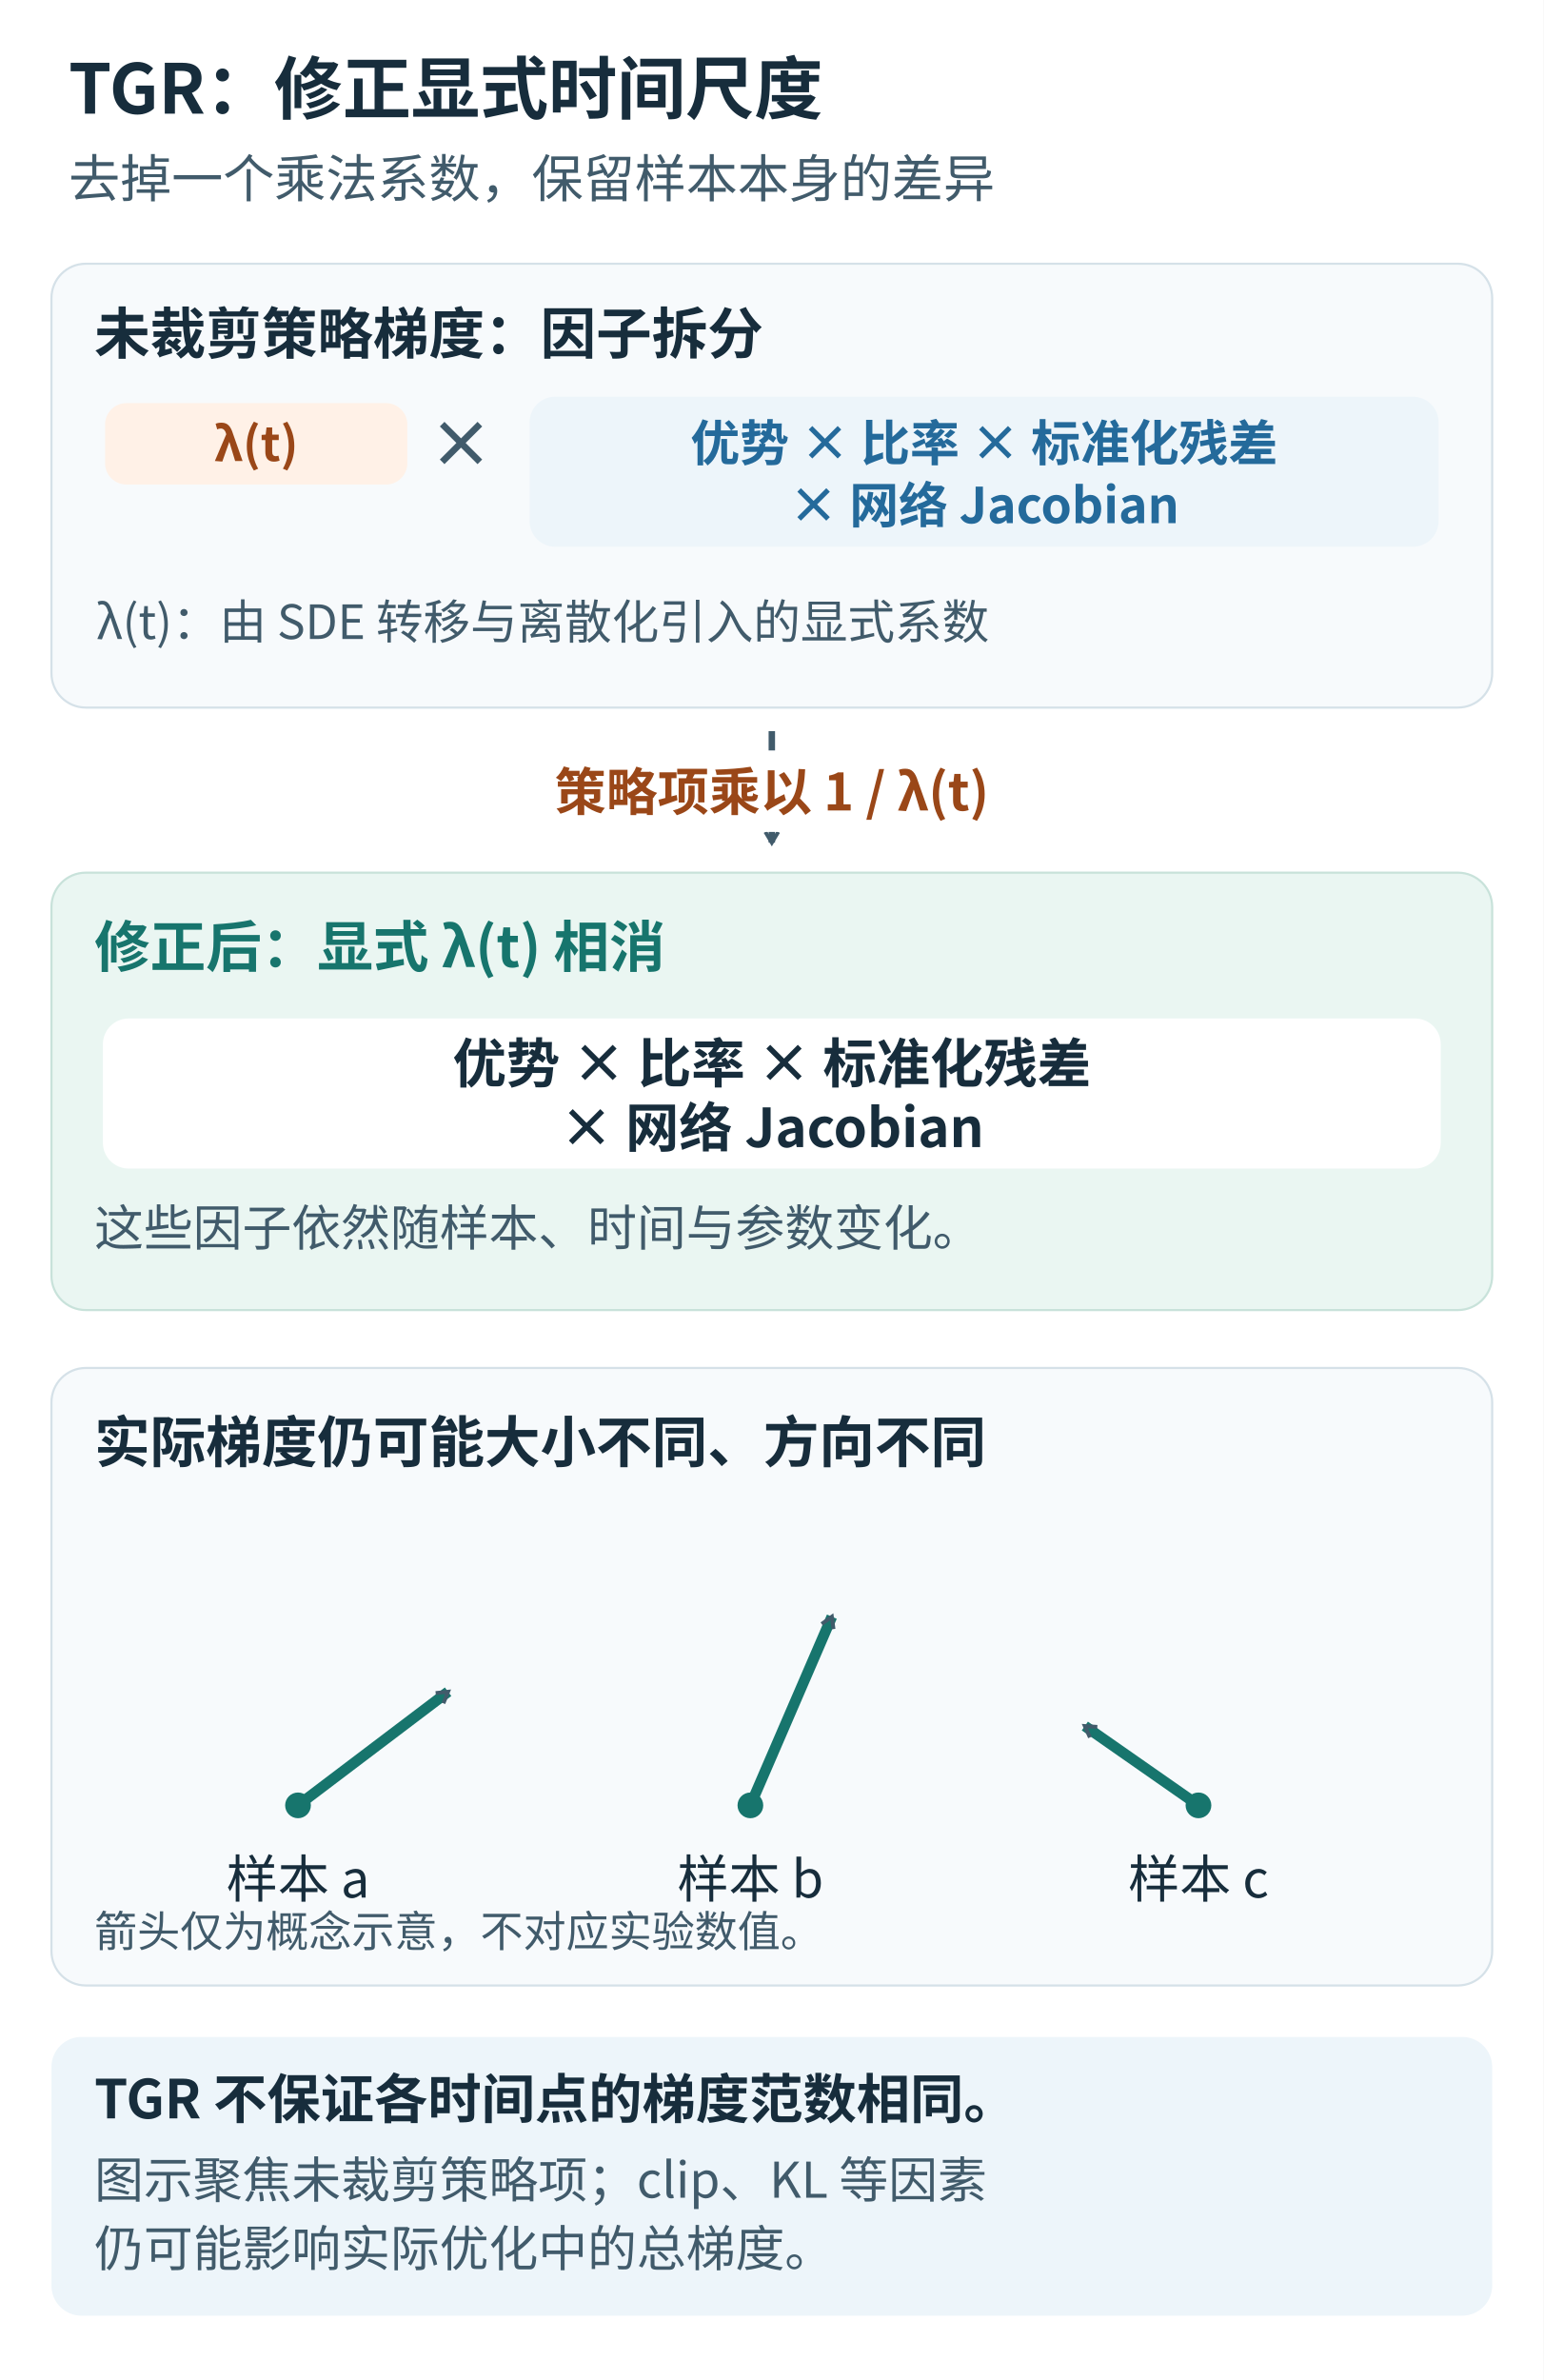
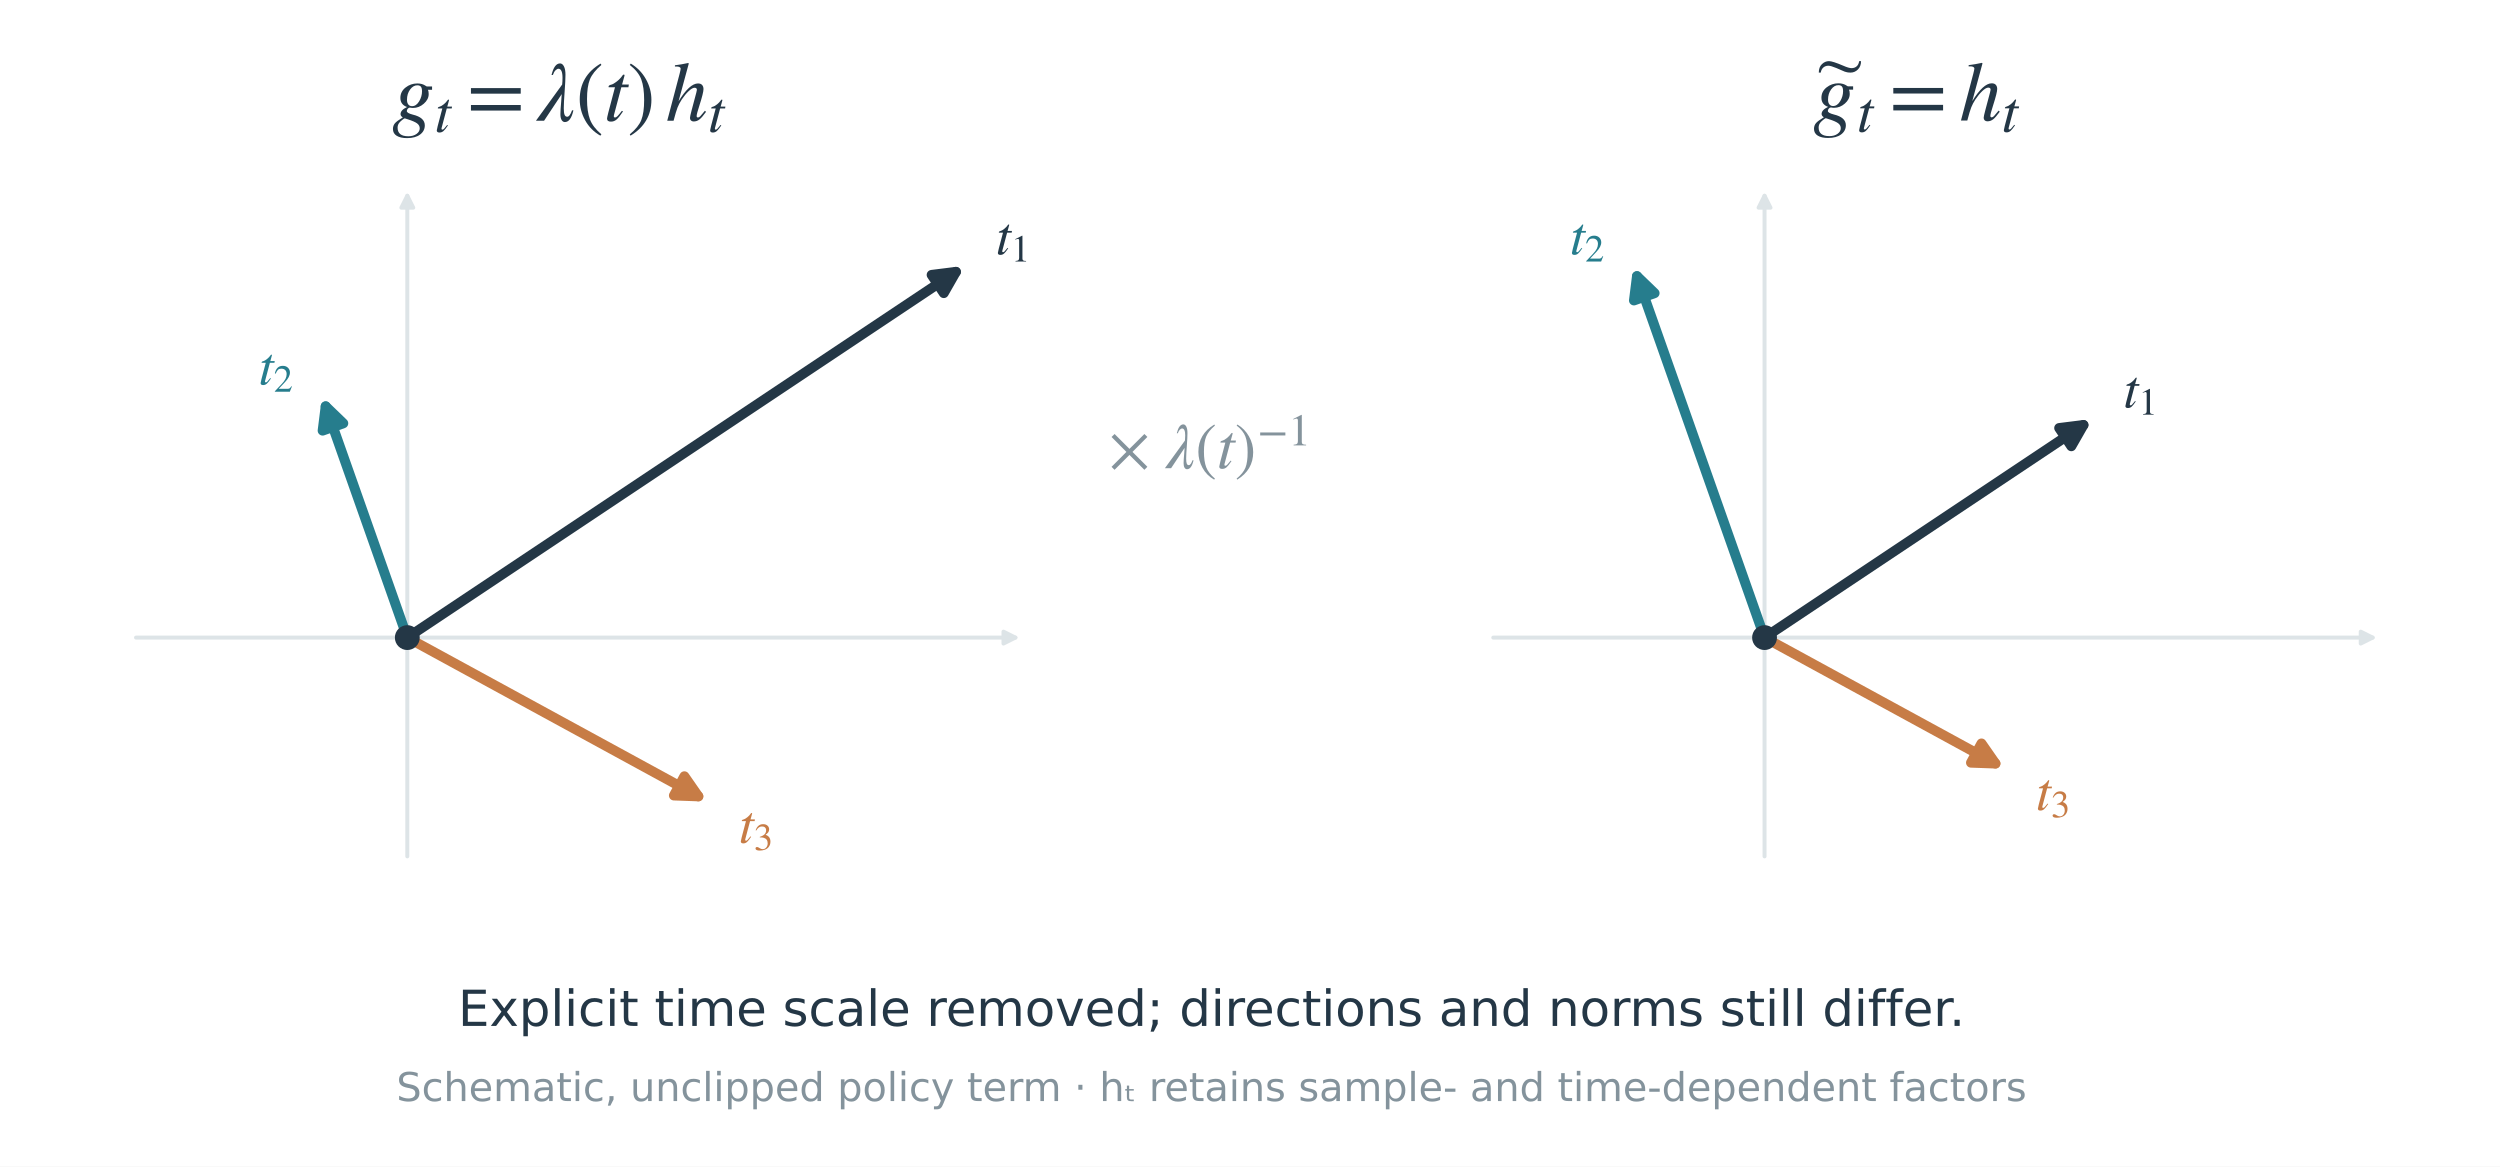
- <svg xmlns="http://www.w3.org/2000/svg" width="720" height="1110" viewBox="0 0 720 1110" role="img" aria-labelledby="title desc">
+ <svg xmlns="http://www.w3.org/2000/svg" xmlns:xlink="http://www.w3.org/1999/xlink" width="502.92pt" height="234.683pt" viewBox="0 0 502.92 234.683" version="1.1">
  <defs>
-     <marker id="arrow" markerWidth="8" markerHeight="8" refX="6" refY="4" orient="auto" markerUnits="userSpaceOnUse">
-       <path d="M1,1 L6,4 L1,7" fill="none" stroke="#415B6B" stroke-width="1.8" />
-     </marker>
+     <style type="text/css">*{stroke-linejoin: round; stroke-linecap: butt}</style>
  </defs>
-   <g font-family="Noto Sans CJK SC, PingFang SC, Microsoft YaHei, sans-serif">
-     <rect x="0" y="0" width="720" height="1110" rx="0" fill="#FFFFFF" stroke="none" />
-     <text x="32" y="53" font-size="32" fill="#172D3C" font-weight="700" text-anchor="start">TGR：修正显式时间尺度</text>
-     <text x="32" y="92" font-size="24" fill="#415B6B" font-weight="400" text-anchor="start">去掉一个乘法系数，保留样本本身的差异</text>
-     <rect x="24" y="123" width="672" height="207" rx="16" fill="#F7FAFC" stroke="#D5E1E8" />
-     <text x="44" y="165" font-size="26" fill="#172D3C" font-weight="700" text-anchor="start">未裁剪策略梯度：因子拆分</text>
-     <rect x="49" y="188" width="141" height="38" rx="10" fill="#FFF1E7" stroke="none" />
-     <text x="119.5" y="215" font-size="22" fill="#9A4718" font-weight="600" text-anchor="middle">λ(t)</text>
-     <text x="215" y="218" font-size="30" fill="#415B6B" font-weight="600" text-anchor="middle">×</text>
-     <rect x="247" y="185" width="424" height="70" rx="12" fill="#EDF5FA" stroke="none" />
-     <text x="459" y="215" font-size="23" fill="#246A9B" font-weight="600" text-anchor="middle">优势 × 比率 × 标准化残差</text>
-     <text x="459" y="244" font-size="23" fill="#246A9B" font-weight="600" text-anchor="middle">× 网络 Jacobian</text>
-     <text x="45" y="298" font-size="22" fill="#415B6B" font-weight="400" text-anchor="start">λ(t)：由 SDE 转移与离散化引入的显式系数</text>
-     <line x1="360" y1="341" x2="360" y2="393" stroke="#415B6B" stroke-width="3" marker-end="url(#arrow)" />
-     <rect x="215" y="350" width="290" height="38" rx="0" fill="#FFFFFF" stroke="none" />
-     <text x="360" y="378" font-size="24" fill="#9A4718" font-weight="600" text-anchor="middle">策略项乘以 1 / λ(t)</text>
-     <rect x="24" y="407" width="672" height="204" rx="16" fill="#EAF6F2" stroke="#C8E2DA" />
-     <text x="44" y="451" font-size="26" fill="#17756D" font-weight="700" text-anchor="start">修正后：显式 λ(t) 相消</text>
-     <rect x="48" y="475" width="624" height="70" rx="12" fill="#FFFFFF" stroke="none" />
-     <text x="360" y="505" font-size="25" fill="#172D3C" font-weight="600" text-anchor="middle">优势 × 比率 × 标准化残差</text>
-     <text x="360" y="535" font-size="25" fill="#172D3C" font-weight="600" text-anchor="middle">× 网络 Jacobian</text>
-     <text x="44" y="581" font-size="23" fill="#415B6B" font-weight="400" text-anchor="start">这些因子依然随样本、时间与参数变化。</text>
-     <rect x="24" y="638" width="672" height="288" rx="16" fill="#F7FAFC" stroke="#D5E1E8" />
-     <text x="44" y="682" font-size="26" fill="#172D3C" font-weight="700" text-anchor="start">实际梯度仍可能大小不同、方向不同</text>
-     <line x1="139" y1="842" x2="209" y2="789" stroke="#17756D" stroke-width="5" marker-end="url(#arrow)" />
-     <circle cx="139" cy="842" r="5" fill="#17756D" stroke="#17756D" stroke-width="2" />
-     <text x="139" y="885" font-size="24" fill="#172D3C" font-weight="500" text-anchor="middle">样本 a</text>
-     <line x1="350" y1="842" x2="388" y2="754" stroke="#17756D" stroke-width="5" marker-end="url(#arrow)" />
-     <circle cx="350" cy="842" r="5" fill="#17756D" stroke="#17756D" stroke-width="2" />
-     <text x="350" y="885" font-size="24" fill="#172D3C" font-weight="500" text-anchor="middle">样本 b</text>
-     <line x1="559" y1="842" x2="506" y2="805" stroke="#17756D" stroke-width="5" marker-end="url(#arrow)" />
-     <circle cx="559" cy="842" r="5" fill="#17756D" stroke="#17756D" stroke-width="2" />
-     <text x="559" y="885" font-size="24" fill="#172D3C" font-weight="500" text-anchor="middle">样本 c</text>
-     <text x="44" y="908" font-size="20" fill="#415B6B" font-weight="400" text-anchor="start">箭头仅为概念示意，不对应实验数值。</text>
-     <rect x="24" y="950" width="672" height="130" rx="14" fill="#EDF5FA" stroke="none" />
-     <text x="44" y="988" font-size="25" fill="#172D3C" font-weight="600" text-anchor="start">TGR 不保证各时间点的梯度范数相同。</text>
-     <text x="44" y="1025" font-size="23" fill="#415B6B" font-weight="400" text-anchor="start">图示聚焦未裁剪策略项；clip、KL 等因素</text>
-     <text x="44" y="1057" font-size="23" fill="#415B6B" font-weight="400" text-anchor="start">仍可能影响实际优化中的总梯度。</text>
+   <g id="figure_1">
+     <g id="patch_1">
+       <path d="M 0 234.683  L 502.92 234.683  L 502.92 0  L 0 0  z " style="fill: #ffffff" />
+     </g>
+     <g id="axes_1">
+       <g id="patch_2">
+         <path d="M 27.363 128.265  Q 116.263 128.265 204.268 128.265  " clip-path="url(#p0cb4febfe2)" style="fill: none; stroke: #dde4e7; stroke-width: 0.8; stroke-linecap: round" />
+         <path d="M 201.868 127.065  L 204.268 128.265  L 201.868 129.465  z " clip-path="url(#p0cb4febfe2)" style="fill: #dde4e7; stroke: #dde4e7; stroke-width: 0.8; stroke-linecap: round" />
+       </g>
+       <g id="patch_3">
+         <path d="M 81.935 172.275  Q 81.935 105.38 81.935 39.38  " clip-path="url(#p0cb4febfe2)" style="fill: none; stroke: #dde4e7; stroke-width: 0.8; stroke-linecap: round" />
+         <path d="M 80.735 41.78  L 81.935 39.38  L 83.135 41.78  z " clip-path="url(#p0cb4febfe2)" style="fill: #dde4e7; stroke: #dde4e7; stroke-width: 0.8; stroke-linecap: round" />
+       </g>
+       <g id="patch_4">
+         <path d="M 81.935 128.265  Q 138.047 90.857 192.299 54.689  " clip-path="url(#p0cb4febfe2)" style="fill: none; stroke: #243746; stroke-width: 2; stroke-linecap: round" />
+         <path d="M 187.418 55.3  L 192.299 54.689  L 189.858 58.961  z " clip-path="url(#p0cb4febfe2)" style="fill: #243746; stroke: #243746; stroke-width: 2; stroke-linecap: round" />
+       </g>
+       <g id="patch_5">
+         <path d="M 81.935 128.265  Q 73.353 103.95 65.516 81.743  " clip-path="url(#p0cb4febfe2)" style="fill: none; stroke: #267d8d; stroke-width: 2; stroke-linecap: round" />
+         <path d="M 64.906 86.625  L 65.516 81.743  L 69.055 85.16  z " clip-path="url(#p0cb4febfe2)" style="fill: #267d8d; stroke: #267d8d; stroke-width: 2; stroke-linecap: round" />
+       </g>
+       <g id="patch_6">
+         <path d="M 81.935 128.265  Q 112.192 144.769 140.485 160.202  " clip-path="url(#p0cb4febfe2)" style="fill: none; stroke: #c77c46; stroke-width: 2; stroke-linecap: round" />
+         <path d="M 137.676 156.163  L 140.485 160.202  L 135.569 160.026  z " clip-path="url(#p0cb4febfe2)" style="fill: #c77c46; stroke: #c77c46; stroke-width: 2; stroke-linecap: round" />
+       </g>
+       <g id="text_1">
+         <g style="fill: #243746" transform="translate(200.3209 51.20327) scale(0.11 -0.11)">
+           <defs>
+             <path id="STIXGeneral-Italic-74" d="M 1894 2739  L 1862 2534  L 1325 2534  L 768 435  Q 755 384 755 346  Q 755 243 851 243  Q 928 243 1030 342  Q 1133 442 1370 749  L 1453 704  Q 1158 256 969 93  Q 781 -70 538 -70  Q 243 -70 243 166  Q 243 230 346 640  L 845 2534  L 365 2534  L 358 2573  Q 358 2688 570 2733  Q 730 2771 992 2979  Q 1254 3187 1421 3437  Q 1459 3494 1510 3494  Q 1568 3494 1568 3443  Q 1568 3411 1562 3398  L 1382 2739  L 1894 2739  z " transform="scale(0.015625)" />
+             <path id="STIXGeneral-Regular-31" d="M 2522 0  L 755 0  L 755 96  Q 1107 115 1235 227  Q 1363 339 1363 608  L 1363 3482  Q 1363 3795 1171 3795  Q 1082 3795 883 3718  L 710 3654  L 710 3744  L 1856 4326  L 1914 4307  L 1914 486  Q 1914 275 2042 185  Q 2170 96 2522 96  L 2522 0  z " transform="scale(0.015625)" />
+           </defs>
+           <use xlink:href="#STIXGeneral-Italic-74" transform="translate(0 0.40625)" />
+           <use xlink:href="#STIXGeneral-Regular-31" transform="translate(27.79999 -12.82188) scale(0.7)" />
+         </g>
+       </g>
+       <g id="text_2">
+         <g style="fill: #267d8d" transform="translate(52.0104 77.38895) scale(0.11 -0.11)">
+           <defs>
+             <path id="STIXGeneral-Regular-32" d="M 3034 877  L 2688 0  L 186 0  L 186 77  L 1325 1286  Q 1773 1754 1965 2144  Q 2157 2534 2157 2950  Q 2157 3379 1920 3616  Q 1683 3853 1267 3853  Q 922 3853 720 3673  Q 518 3494 326 3021  L 192 3053  Q 301 3648 630 3987  Q 960 4326 1523 4326  Q 2054 4326 2380 4006  Q 2707 3686 2707 3200  Q 2707 2477 1888 1613  L 832 486  L 2330 486  Q 2541 486 2665 569  Q 2790 653 2944 915  L 3034 877  z " transform="scale(0.015625)" />
+           </defs>
+           <use xlink:href="#STIXGeneral-Italic-74" transform="translate(0 0.40625)" />
+           <use xlink:href="#STIXGeneral-Regular-32" transform="translate(27.79999 -12.82188) scale(0.7)" />
+         </g>
+       </g>
+       <g id="text_3">
+         <g style="fill: #c77c46" transform="translate(148.6097 169.5889) scale(0.11 -0.11)">
+           <defs>
+             <path id="STIXGeneral-Regular-33" d="M 390 3264  L 288 3290  Q 435 3770 748 4048  Q 1062 4326 1542 4326  Q 1990 4326 2265 4083  Q 2541 3840 2541 3450  Q 2541 2925 1946 2566  Q 2298 2413 2477 2227  Q 2758 1914 2758 1402  Q 2758 890 2464 506  Q 2246 211 1840 60  Q 1434 -90 979 -90  Q 262 -90 262 275  Q 262 378 339 442  Q 416 506 525 506  Q 685 506 915 339  Q 1197 141 1466 141  Q 1818 141 2058 425  Q 2298 710 2298 1120  Q 2298 1856 1632 2048  Q 1434 2112 979 2112  L 979 2202  Q 1338 2323 1517 2432  Q 2035 2726 2035 3290  Q 2035 3610 1852 3776  Q 1670 3942 1344 3942  Q 768 3942 390 3264  z " transform="scale(0.015625)" />
+           </defs>
+           <use xlink:href="#STIXGeneral-Italic-74" transform="translate(0 0.40625)" />
+           <use xlink:href="#STIXGeneral-Regular-33" transform="translate(27.79999 -12.82188) scale(0.7)" />
+         </g>
+       </g>
+       <g id="text_4">
+         <g style="fill: #243746" transform="translate(78.91194 24.40281) scale(0.17 -0.17)">
+           <defs>
+             <path id="STIXGeneral-Italic-67" d="M 3014 2342  L 2701 2342  Q 2758 2227 2758 2016  Q 2758 1613 2390 1289  Q 2022 966 1574 966  Q 1459 966 1376 986  Q 1357 992 1331 992  Q 1248 992 1174 909  Q 1101 826 1101 730  Q 1101 576 1555 461  Q 2464 243 2464 -352  Q 2464 -781 2105 -1049  Q 1747 -1318 1120 -1318  Q 621 -1318 336 -1142  Q 51 -966 51 -627  Q 51 -378 195 -202  Q 339 -26 800 250  Q 627 352 627 499  Q 627 806 1120 1037  Q 614 1216 614 1728  Q 614 2202 1004 2512  Q 1395 2822 1901 2822  Q 2272 2822 2528 2643  Q 2598 2592 2630 2592  L 3014 2592  L 3014 2342  z M 2253 2227  Q 2253 2477 2166 2579  Q 2080 2682 1894 2682  Q 1587 2682 1350 2362  Q 1114 2042 1114 1581  Q 1114 1357 1216 1229  Q 1318 1101 1498 1101  Q 1818 1101 2042 1478  Q 2253 1837 2253 2227  z M 2080 -576  Q 2080 -352 1878 -201  Q 1677 -51 1165 109  Q 1011 154 947 179  Q 902 179 752 57  Q 602 -64 531 -154  Q 403 -314 403 -525  Q 403 -1178 1216 -1178  Q 1594 -1178 1837 -1002  Q 2080 -826 2080 -576  z " transform="scale(0.015625)" />
+             <path id="STIXGeneral-Regular-3d" d="M 4077 2048  L 307 2048  L 307 2470  L 4077 2470  L 4077 2048  z M 4077 768  L 307 768  L 307 1190  L 4077 1190  L 4077 768  z " transform="scale(0.015625)" />
+             <path id="STIXGeneral-Italic-3bb" d="M 2656 787  L 2758 787  Q 2560 -102 2112 -102  Q 1965 -102 1869 48  Q 1773 198 1773 499  Q 1773 672 1789 889  Q 1805 1107 1833 1446  Q 1862 1786 1875 2016  L 538 0  L -77 0  L 1907 2739  Q 1933 2970 1933 3245  Q 1933 3936 1619 3936  Q 1530 3936 1408 3821  Q 1286 3706 1203 3462  L 1101 3462  Q 1312 4339 1747 4339  Q 1926 4339 2041 4115  Q 2157 3891 2157 3475  Q 2157 3040 2093 2192  Q 2029 1344 2029 941  Q 2029 602 2089 451  Q 2150 301 2291 301  Q 2483 301 2656 787  z " transform="scale(0.015625)" />
+             <path id="STIXGeneral-Regular-28" d="M 1946 -1030  L 1869 -1133  Q 1126 -710 716 32  Q 307 774 307 1613  Q 307 3386 1888 4326  L 1946 4224  Q 1293 3667 1075 3126  Q 858 2586 858 1632  Q 858 685 1082 96  Q 1306 -493 1946 -1030  z " transform="scale(0.015625)" />
+             <path id="STIXGeneral-Regular-29" d="M 186 4224  L 262 4326  Q 992 3891 1408 3148  Q 1824 2406 1824 1581  Q 1824 -166 243 -1133  L 186 -1030  Q 845 -486 1059 54  Q 1274 595 1274 1562  Q 1274 2534 1059 3120  Q 845 3706 186 4224  z " transform="scale(0.015625)" />
+             <path id="STIXGeneral-Italic-68" d="M 2976 755  L 3059 672  Q 2765 256 2566 99  Q 2368 -58 2125 -58  Q 1997 -58 1920 16  Q 1843 90 1843 211  Q 1843 320 1971 800  L 2323 2125  Q 2368 2304 2368 2336  Q 2368 2496 2189 2496  Q 2016 2496 1744 2240  Q 1472 1984 1216 1600  Q 1018 1293 902 1001  Q 787 710 602 0  L 122 0  L 1056 3546  Q 1139 3866 1139 3942  Q 1139 4019 1056 4060  Q 973 4102 877 4102  L 704 4102  L 704 4198  Q 1190 4256 1709 4371  L 1754 4333  L 979 1472  Q 1811 2822 2451 2822  Q 2662 2822 2764 2704  Q 2867 2586 2867 2394  Q 2867 2118 2560 1158  Q 2349 512 2349 358  Q 2349 243 2451 243  Q 2528 243 2621 336  Q 2714 429 2976 755  z " transform="scale(0.015625)" />
+           </defs>
+           <use xlink:href="#STIXGeneral-Italic-67" transform="translate(0 0.703125)" />
+           <use xlink:href="#STIXGeneral-Italic-74" transform="translate(49.99999 -12.525) scale(0.7)" />
+           <use xlink:href="#STIXGeneral-Regular-3d" transform="translate(88.30935 0.703125)" />
+           <use xlink:href="#STIXGeneral-Italic-3bb" transform="translate(171.2493 0.703125)" />
+           <use xlink:href="#STIXGeneral-Regular-28" transform="translate(217.0493 0.703125)" />
+           <use xlink:href="#STIXGeneral-Italic-74" transform="translate(250.3493 0.703125)" />
+           <use xlink:href="#STIXGeneral-Regular-29" transform="translate(278.1493 0.703125)" />
+           <use xlink:href="#STIXGeneral-Italic-68" transform="translate(323.4829 0.703125)" />
+           <use xlink:href="#STIXGeneral-Italic-74" transform="translate(373.4828 -12.525) scale(0.7)" />
+         </g>
+       </g>
+       <g id="PathCollection_1">
+         <defs>
+           <path id="m4c8ceea0e4" d="M 0 2  C 0.53 2 1.039 1.789 1.414 1.414  C 1.789 1.039 2 0.53 2 0  C 2 -0.53 1.789 -1.039 1.414 -1.414  C 1.039 -1.789 0.53 -2 0 -2  C -0.53 -2 -1.039 -1.789 -1.414 -1.414  C -1.789 -1.039 -2 -0.53 -2 0  C -2 0.53 -1.789 1.039 -1.414 1.414  C -1.039 1.789 -0.53 2 0 2  z " style="stroke: #243746" />
+         </defs>
+         <g clip-path="url(#p0cb4febfe2)">
+           <use xlink:href="#m4c8ceea0e4" x="81.935" y="128.265" style="fill: #243746; stroke: #243746" />
+         </g>
+       </g>
+     </g>
+     <g id="axes_2">
+       <g id="patch_7">
+         <path d="M 300.399 128.265  Q 389.298 128.265 477.303 128.265  " clip-path="url(#pd0ac31d970)" style="fill: none; stroke: #dde4e7; stroke-width: 0.8; stroke-linecap: round" />
+         <path d="M 474.903 127.065  L 477.303 128.265  L 474.903 129.465  z " clip-path="url(#pd0ac31d970)" style="fill: #dde4e7; stroke: #dde4e7; stroke-width: 0.8; stroke-linecap: round" />
+       </g>
+       <g id="patch_8">
+         <path d="M 354.97 172.275  Q 354.97 105.38 354.97 39.38  " clip-path="url(#pd0ac31d970)" style="fill: none; stroke: #dde4e7; stroke-width: 0.8; stroke-linecap: round" />
+         <path d="M 353.77 41.78  L 354.97 39.38  L 356.17 41.78  z " clip-path="url(#pd0ac31d970)" style="fill: #dde4e7; stroke: #dde4e7; stroke-width: 0.8; stroke-linecap: round" />
+       </g>
+       <g id="patch_9">
+         <path d="M 354.97 128.265  Q 387.978 106.261 419.124 85.496  " clip-path="url(#pd0ac31d970)" style="fill: none; stroke: #243746; stroke-width: 2; stroke-linecap: round" />
+         <path d="M 414.243 86.106  L 419.124 85.496  L 416.684 89.767  z " clip-path="url(#pd0ac31d970)" style="fill: #243746; stroke: #243746; stroke-width: 2; stroke-linecap: round" />
+       </g>
+       <g id="patch_10">
+         <path d="M 354.97 128.265  Q 341.768 90.857 329.309 55.558  " clip-path="url(#pd0ac31d970)" style="fill: none; stroke: #267d8d; stroke-width: 2; stroke-linecap: round" />
+         <path d="M 328.699 60.439  L 329.309 55.558  L 332.848 58.975  z " clip-path="url(#pd0ac31d970)" style="fill: #267d8d; stroke: #267d8d; stroke-width: 2; stroke-linecap: round" />
+       </g>
+       <g id="patch_11">
+         <path d="M 354.97 128.265  Q 379.176 141.468 401.418 153.6  " clip-path="url(#pd0ac31d970)" style="fill: none; stroke: #c77c46; stroke-width: 2; stroke-linecap: round" />
+         <path d="M 398.609 149.562  L 401.418 153.6  L 396.502 153.425  z " clip-path="url(#pd0ac31d970)" style="fill: #c77c46; stroke: #c77c46; stroke-width: 2; stroke-linecap: round" />
+       </g>
+       <g id="text_5">
+         <g style="fill: #243746" transform="translate(427.1461 82.00995) scale(0.11 -0.11)">
+           <use xlink:href="#STIXGeneral-Italic-74" transform="translate(0 0.40625)" />
+           <use xlink:href="#STIXGeneral-Regular-31" transform="translate(27.79999 -12.82188) scale(0.7)" />
+         </g>
+       </g>
+       <g id="text_6">
+         <g style="fill: #267d8d" transform="translate(315.8036 51.20327) scale(0.11 -0.11)">
+           <use xlink:href="#STIXGeneral-Italic-74" transform="translate(0 0.40625)" />
+           <use xlink:href="#STIXGeneral-Regular-32" transform="translate(27.79999 -12.82188) scale(0.7)" />
+         </g>
+       </g>
+       <g id="text_7">
+         <g style="fill: #c77c46" transform="translate(409.5423 162.9875) scale(0.11 -0.11)">
+           <use xlink:href="#STIXGeneral-Italic-74" transform="translate(0 0.40625)" />
+           <use xlink:href="#STIXGeneral-Regular-33" transform="translate(27.79999 -12.82188) scale(0.7)" />
+         </g>
+       </g>
+       <g id="text_8">
+         <g style="fill: #243746" transform="translate(364.7821 24.40281) scale(0.17 -0.17)">
+           <defs>
+             <path id="STIXSizeOneSym-Regular-303" d="M -1197 4800  L -1037 4800  Q -1037 4358 -1302 4092  Q -1568 3827 -1926 3827  Q -2086 3827 -2214 3852  Q -2342 3878 -2419 3907  Q -2496 3936 -2717 4035  Q -2938 4134 -3123 4211  Q -3597 4410 -3808 4410  Q -4058 4410 -4234 4259  Q -4410 4109 -4454 3827  L -4621 3827  Q -4621 4288 -4355 4544  Q -4090 4800 -3757 4800  Q -3450 4800 -2541 4410  Q -2074 4205 -1843 4205  Q -1581 4205 -1408 4358  Q -1235 4512 -1197 4800  z " transform="scale(0.015625)" />
+           </defs>
+           <use xlink:href="#STIXSizeOneSym-Regular-303" transform="translate(70.9375 4.25) scale(0.892857)" />
+           <use xlink:href="#STIXGeneral-Italic-67" transform="translate(0 0.875)" />
+           <use xlink:href="#STIXGeneral-Italic-74" transform="translate(51.54327 -12.35313) scale(0.7)" />
+           <use xlink:href="#STIXGeneral-Regular-3d" transform="translate(89.85263 0.875)" />
+           <use xlink:href="#STIXGeneral-Italic-68" transform="translate(172.7926 0.875)" />
+           <use xlink:href="#STIXGeneral-Italic-74" transform="translate(222.7926 -12.35313) scale(0.7)" />
+         </g>
+       </g>
+       <g id="PathCollection_2">
+         <g clip-path="url(#pd0ac31d970)">
+           <use xlink:href="#m4c8ceea0e4" x="354.97" y="128.265" style="fill: #243746; stroke: #243746" />
+         </g>
+       </g>
+     </g>
+     <g id="text_9">
+       <g style="fill: #84939c" transform="translate(223.05 94.23931) scale(0.13 -0.13)">
+         <defs>
+           <path id="STIXGeneral-Regular-d7" d="M 3821 141  L 3526 -160  L 2048 1312  L 570 -160  L 275 134  L 1747 1613  L 275 3091  L 576 3386  L 2048 1914  L 3526 3386  L 3821 3098  L 2349 1613  L 3821 141  z " transform="scale(0.015625)" />
+           <path id="STIXGeneral-Regular-2212" d="M 3974 1408  L 410 1408  L 410 1830  L 3974 1830  L 3974 1408  z " transform="scale(0.015625)" />
+         </defs>
+         <use xlink:href="#STIXGeneral-Regular-d7" transform="translate(0 0.409375)" />
+         <use xlink:href="#STIXGeneral-Italic-3bb" transform="translate(88.06641 0.409375)" />
+         <use xlink:href="#STIXGeneral-Regular-28" transform="translate(133.8664 0.409375)" />
+         <use xlink:href="#STIXGeneral-Italic-74" transform="translate(167.1664 0.409375)" />
+         <use xlink:href="#STIXGeneral-Regular-29" transform="translate(194.9664 0.409375)" />
+         <use xlink:href="#STIXGeneral-Regular-2212" transform="translate(229.8096 35.68438) scale(0.7)" />
+         <use xlink:href="#STIXGeneral-Regular-31" transform="translate(277.7596 35.68438) scale(0.7)" />
+       </g>
+     </g>
+     <g id="text_10">
+       <g style="fill: #243746" transform="translate(92.14187 206.3793) scale(0.1 -0.1)">
+         <defs>
+           <path id="DejaVuSans-45" d="M 628 4666  L 3578 4666  L 3578 4134  L 1259 4134  L 1259 2753  L 3481 2753  L 3481 2222  L 1259 2222  L 1259 531  L 3634 531  L 3634 0  L 628 0  L 628 4666  z " transform="scale(0.015625)" />
+           <path id="DejaVuSans-78" d="M 3513 3500  L 2247 1797  L 3578 0  L 2900 0  L 1881 1375  L 863 0  L 184 0  L 1544 1831  L 300 3500  L 978 3500  L 1906 2253  L 2834 3500  L 3513 3500  z " transform="scale(0.015625)" />
+           <path id="DejaVuSans-70" d="M 1159 525  L 1159 -1331  L 581 -1331  L 581 3500  L 1159 3500  L 1159 2969  Q 1341 3281 1617 3432  Q 1894 3584 2278 3584  Q 2916 3584 3314 3078  Q 3713 2572 3713 1747  Q 3713 922 3314 415  Q 2916 -91 2278 -91  Q 1894 -91 1617 61  Q 1341 213 1159 525  z M 3116 1747  Q 3116 2381 2855 2742  Q 2594 3103 2138 3103  Q 1681 3103 1420 2742  Q 1159 2381 1159 1747  Q 1159 1113 1420 752  Q 1681 391 2138 391  Q 2594 391 2855 752  Q 3116 1113 3116 1747  z " transform="scale(0.015625)" />
+           <path id="DejaVuSans-6c" d="M 603 4863  L 1178 4863  L 1178 0  L 603 0  L 603 4863  z " transform="scale(0.015625)" />
+           <path id="DejaVuSans-69" d="M 603 3500  L 1178 3500  L 1178 0  L 603 0  L 603 3500  z M 603 4863  L 1178 4863  L 1178 4134  L 603 4134  L 603 4863  z " transform="scale(0.015625)" />
+           <path id="DejaVuSans-63" d="M 3122 3366  L 3122 2828  Q 2878 2963 2633 3030  Q 2388 3097 2138 3097  Q 1578 3097 1268 2742  Q 959 2388 959 1747  Q 959 1106 1268 751  Q 1578 397 2138 397  Q 2388 397 2633 464  Q 2878 531 3122 666  L 3122 134  Q 2881 22 2623 -34  Q 2366 -91 2075 -91  Q 1284 -91 818 406  Q 353 903 353 1747  Q 353 2603 823 3093  Q 1294 3584 2113 3584  Q 2378 3584 2631 3529  Q 2884 3475 3122 3366  z " transform="scale(0.015625)" />
+           <path id="DejaVuSans-74" d="M 1172 4494  L 1172 3500  L 2356 3500  L 2356 3053  L 1172 3053  L 1172 1153  Q 1172 725 1289 603  Q 1406 481 1766 481  L 2356 481  L 2356 0  L 1766 0  Q 1100 0 847 248  Q 594 497 594 1153  L 594 3053  L 172 3053  L 172 3500  L 594 3500  L 594 4494  L 1172 4494  z " transform="scale(0.015625)" />
+           <path id="DejaVuSans-20" transform="scale(0.015625)" />
+           <path id="DejaVuSans-6d" d="M 3328 2828  Q 3544 3216 3844 3400  Q 4144 3584 4550 3584  Q 5097 3584 5394 3201  Q 5691 2819 5691 2113  L 5691 0  L 5113 0  L 5113 2094  Q 5113 2597 4934 2840  Q 4756 3084 4391 3084  Q 3944 3084 3684 2787  Q 3425 2491 3425 1978  L 3425 0  L 2847 0  L 2847 2094  Q 2847 2600 2669 2842  Q 2491 3084 2119 3084  Q 1678 3084 1418 2786  Q 1159 2488 1159 1978  L 1159 0  L 581 0  L 581 3500  L 1159 3500  L 1159 2956  Q 1356 3278 1631 3431  Q 1906 3584 2284 3584  Q 2666 3584 2933 3390  Q 3200 3197 3328 2828  z " transform="scale(0.015625)" />
+           <path id="DejaVuSans-65" d="M 3597 1894  L 3597 1613  L 953 1613  Q 991 1019 1311 708  Q 1631 397 2203 397  Q 2534 397 2845 478  Q 3156 559 3463 722  L 3463 178  Q 3153 47 2828 -22  Q 2503 -91 2169 -91  Q 1331 -91 842 396  Q 353 884 353 1716  Q 353 2575 817 3079  Q 1281 3584 2069 3584  Q 2775 3584 3186 3129  Q 3597 2675 3597 1894  z M 3022 2063  Q 3016 2534 2758 2815  Q 2500 3097 2075 3097  Q 1594 3097 1305 2825  Q 1016 2553 972 2059  L 3022 2063  z " transform="scale(0.015625)" />
+           <path id="DejaVuSans-73" d="M 2834 3397  L 2834 2853  Q 2591 2978 2328 3040  Q 2066 3103 1784 3103  Q 1356 3103 1142 2972  Q 928 2841 928 2578  Q 928 2378 1081 2264  Q 1234 2150 1697 2047  L 1894 2003  Q 2506 1872 2764 1633  Q 3022 1394 3022 966  Q 3022 478 2636 193  Q 2250 -91 1575 -91  Q 1294 -91 989 -36  Q 684 19 347 128  L 347 722  Q 666 556 975 473  Q 1284 391 1588 391  Q 1994 391 2212 530  Q 2431 669 2431 922  Q 2431 1156 2273 1281  Q 2116 1406 1581 1522  L 1381 1569  Q 847 1681 609 1914  Q 372 2147 372 2553  Q 372 3047 722 3315  Q 1072 3584 1716 3584  Q 2034 3584 2315 3537  Q 2597 3491 2834 3397  z " transform="scale(0.015625)" />
+           <path id="DejaVuSans-61" d="M 2194 1759  Q 1497 1759 1228 1600  Q 959 1441 959 1056  Q 959 750 1161 570  Q 1363 391 1709 391  Q 2188 391 2477 730  Q 2766 1069 2766 1631  L 2766 1759  L 2194 1759  z M 3341 1997  L 3341 0  L 2766 0  L 2766 531  Q 2569 213 2275 61  Q 1981 -91 1556 -91  Q 1019 -91 701 211  Q 384 513 384 1019  Q 384 1609 779 1909  Q 1175 2209 1959 2209  L 2766 2209  L 2766 2266  Q 2766 2663 2505 2880  Q 2244 3097 1772 3097  Q 1472 3097 1187 3025  Q 903 2953 641 2809  L 641 3341  Q 956 3463 1253 3523  Q 1550 3584 1831 3584  Q 2591 3584 2966 3190  Q 3341 2797 3341 1997  z " transform="scale(0.015625)" />
+           <path id="DejaVuSans-72" d="M 2631 2963  Q 2534 3019 2420 3045  Q 2306 3072 2169 3072  Q 1681 3072 1420 2755  Q 1159 2438 1159 1844  L 1159 0  L 581 0  L 581 3500  L 1159 3500  L 1159 2956  Q 1341 3275 1631 3429  Q 1922 3584 2338 3584  Q 2397 3584 2469 3576  Q 2541 3569 2628 3553  L 2631 2963  z " transform="scale(0.015625)" />
+           <path id="DejaVuSans-6f" d="M 1959 3097  Q 1497 3097 1228 2736  Q 959 2375 959 1747  Q 959 1119 1226 758  Q 1494 397 1959 397  Q 2419 397 2687 759  Q 2956 1122 2956 1747  Q 2956 2369 2687 2733  Q 2419 3097 1959 3097  z M 1959 3584  Q 2709 3584 3137 3096  Q 3566 2609 3566 1747  Q 3566 888 3137 398  Q 2709 -91 1959 -91  Q 1206 -91 779 398  Q 353 888 353 1747  Q 353 2609 779 3096  Q 1206 3584 1959 3584  z " transform="scale(0.015625)" />
+           <path id="DejaVuSans-76" d="M 191 3500  L 800 3500  L 1894 563  L 2988 3500  L 3597 3500  L 2284 0  L 1503 0  L 191 3500  z " transform="scale(0.015625)" />
+           <path id="DejaVuSans-64" d="M 2906 2969  L 2906 4863  L 3481 4863  L 3481 0  L 2906 0  L 2906 525  Q 2725 213 2448 61  Q 2172 -91 1784 -91  Q 1150 -91 751 415  Q 353 922 353 1747  Q 353 2572 751 3078  Q 1150 3584 1784 3584  Q 2172 3584 2448 3432  Q 2725 3281 2906 2969  z M 947 1747  Q 947 1113 1208 752  Q 1469 391 1925 391  Q 2381 391 2643 752  Q 2906 1113 2906 1747  Q 2906 2381 2643 2742  Q 2381 3103 1925 3103  Q 1469 3103 1208 2742  Q 947 2381 947 1747  z " transform="scale(0.015625)" />
+           <path id="DejaVuSans-3b" d="M 750 3309  L 1409 3309  L 1409 2516  L 750 2516  L 750 3309  z M 750 794  L 1409 794  L 1409 256  L 897 -744  L 494 -744  L 750 256  L 750 794  z " transform="scale(0.015625)" />
+           <path id="DejaVuSans-6e" d="M 3513 2113  L 3513 0  L 2938 0  L 2938 2094  Q 2938 2591 2744 2837  Q 2550 3084 2163 3084  Q 1697 3084 1428 2787  Q 1159 2491 1159 1978  L 1159 0  L 581 0  L 581 3500  L 1159 3500  L 1159 2956  Q 1366 3272 1645 3428  Q 1925 3584 2291 3584  Q 2894 3584 3203 3211  Q 3513 2838 3513 2113  z " transform="scale(0.015625)" />
+           <path id="DejaVuSans-66" d="M 2375 4863  L 2375 4384  L 1825 4384  Q 1516 4384 1395 4259  Q 1275 4134 1275 3809  L 1275 3500  L 2222 3500  L 2222 3053  L 1275 3053  L 1275 0  L 697 0  L 697 3053  L 147 3053  L 147 3500  L 697 3500  L 697 3744  Q 697 4328 969 4595  Q 1241 4863 1831 4863  L 2375 4863  z " transform="scale(0.015625)" />
+           <path id="DejaVuSans-2e" d="M 684 794  L 1344 794  L 1344 0  L 684 0  L 684 794  z " transform="scale(0.015625)" />
+         </defs>
+         <use xlink:href="#DejaVuSans-45" />
+         <use xlink:href="#DejaVuSans-78" transform="translate(63.18359 0)" />
+         <use xlink:href="#DejaVuSans-70" transform="translate(122.3633 0)" />
+         <use xlink:href="#DejaVuSans-6c" transform="translate(185.8398 0)" />
+         <use xlink:href="#DejaVuSans-69" transform="translate(213.623 0)" />
+         <use xlink:href="#DejaVuSans-63" transform="translate(241.4062 0)" />
+         <use xlink:href="#DejaVuSans-69" transform="translate(296.3867 0)" />
+         <use xlink:href="#DejaVuSans-74" transform="translate(324.1699 0)" />
+         <use xlink:href="#DejaVuSans-20" transform="translate(363.3789 0)" />
+         <use xlink:href="#DejaVuSans-74" transform="translate(395.166 0)" />
+         <use xlink:href="#DejaVuSans-69" transform="translate(434.375 0)" />
+         <use xlink:href="#DejaVuSans-6d" transform="translate(462.1582 0)" />
+         <use xlink:href="#DejaVuSans-65" transform="translate(559.5703 0)" />
+         <use xlink:href="#DejaVuSans-20" transform="translate(621.0938 0)" />
+         <use xlink:href="#DejaVuSans-73" transform="translate(652.8809 0)" />
+         <use xlink:href="#DejaVuSans-63" transform="translate(704.9805 0)" />
+         <use xlink:href="#DejaVuSans-61" transform="translate(759.9609 0)" />
+         <use xlink:href="#DejaVuSans-6c" transform="translate(821.2402 0)" />
+         <use xlink:href="#DejaVuSans-65" transform="translate(849.0234 0)" />
+         <use xlink:href="#DejaVuSans-20" transform="translate(910.5469 0)" />
+         <use xlink:href="#DejaVuSans-72" transform="translate(942.334 0)" />
+         <use xlink:href="#DejaVuSans-65" transform="translate(981.1973 0)" />
+         <use xlink:href="#DejaVuSans-6d" transform="translate(1042.721 0)" />
+         <use xlink:href="#DejaVuSans-6f" transform="translate(1140.133 0)" />
+         <use xlink:href="#DejaVuSans-76" transform="translate(1201.314 0)" />
+         <use xlink:href="#DejaVuSans-65" transform="translate(1260.494 0)" />
+         <use xlink:href="#DejaVuSans-64" transform="translate(1322.018 0)" />
+         <use xlink:href="#DejaVuSans-3b" transform="translate(1385.494 0)" />
+         <use xlink:href="#DejaVuSans-20" transform="translate(1419.186 0)" />
+         <use xlink:href="#DejaVuSans-64" transform="translate(1450.973 0)" />
+         <use xlink:href="#DejaVuSans-69" transform="translate(1514.449 0)" />
+         <use xlink:href="#DejaVuSans-72" transform="translate(1542.232 0)" />
+         <use xlink:href="#DejaVuSans-65" transform="translate(1581.096 0)" />
+         <use xlink:href="#DejaVuSans-63" transform="translate(1642.619 0)" />
+         <use xlink:href="#DejaVuSans-74" transform="translate(1697.6 0)" />
+         <use xlink:href="#DejaVuSans-69" transform="translate(1736.809 0)" />
+         <use xlink:href="#DejaVuSans-6f" transform="translate(1764.592 0)" />
+         <use xlink:href="#DejaVuSans-6e" transform="translate(1825.773 0)" />
+         <use xlink:href="#DejaVuSans-73" transform="translate(1889.152 0)" />
+         <use xlink:href="#DejaVuSans-20" transform="translate(1941.252 0)" />
+         <use xlink:href="#DejaVuSans-61" transform="translate(1973.039 0)" />
+         <use xlink:href="#DejaVuSans-6e" transform="translate(2034.318 0)" />
+         <use xlink:href="#DejaVuSans-64" transform="translate(2097.697 0)" />
+         <use xlink:href="#DejaVuSans-20" transform="translate(2161.174 0)" />
+         <use xlink:href="#DejaVuSans-6e" transform="translate(2192.961 0)" />
+         <use xlink:href="#DejaVuSans-6f" transform="translate(2256.34 0)" />
+         <use xlink:href="#DejaVuSans-72" transform="translate(2317.521 0)" />
+         <use xlink:href="#DejaVuSans-6d" transform="translate(2356.885 0)" />
+         <use xlink:href="#DejaVuSans-73" transform="translate(2454.297 0)" />
+         <use xlink:href="#DejaVuSans-20" transform="translate(2506.396 0)" />
+         <use xlink:href="#DejaVuSans-73" transform="translate(2538.184 0)" />
+         <use xlink:href="#DejaVuSans-74" transform="translate(2590.283 0)" />
+         <use xlink:href="#DejaVuSans-69" transform="translate(2629.492 0)" />
+         <use xlink:href="#DejaVuSans-6c" transform="translate(2657.275 0)" />
+         <use xlink:href="#DejaVuSans-6c" transform="translate(2685.059 0)" />
+         <use xlink:href="#DejaVuSans-20" transform="translate(2712.842 0)" />
+         <use xlink:href="#DejaVuSans-64" transform="translate(2744.629 0)" />
+         <use xlink:href="#DejaVuSans-69" transform="translate(2808.105 0)" />
+         <use xlink:href="#DejaVuSans-66" transform="translate(2835.889 0)" />
+         <use xlink:href="#DejaVuSans-66" transform="translate(2871.094 0)" />
+         <use xlink:href="#DejaVuSans-65" transform="translate(2906.299 0)" />
+         <use xlink:href="#DejaVuSans-72" transform="translate(2967.822 0)" />
+         <use xlink:href="#DejaVuSans-2e" transform="translate(2999.811 0)" />
+       </g>
+     </g>
+     <g id="text_11">
+       <g style="fill: #84939c" transform="translate(79.74187 221.4993) scale(0.08 -0.08)">
+         <defs>
+           <path id="DejaVuSans-53" d="M 3425 4513  L 3425 3897  Q 3066 4069 2747 4153  Q 2428 4238 2131 4238  Q 1616 4238 1336 4038  Q 1056 3838 1056 3469  Q 1056 3159 1242 3001  Q 1428 2844 1947 2747  L 2328 2669  Q 3034 2534 3370 2195  Q 3706 1856 3706 1288  Q 3706 609 3251 259  Q 2797 -91 1919 -91  Q 1588 -91 1214 -16  Q 841 59 441 206  L 441 856  Q 825 641 1194 531  Q 1563 422 1919 422  Q 2459 422 2753 634  Q 3047 847 3047 1241  Q 3047 1584 2836 1778  Q 2625 1972 2144 2069  L 1759 2144  Q 1053 2284 737 2584  Q 422 2884 422 3419  Q 422 4038 858 4394  Q 1294 4750 2059 4750  Q 2388 4750 2728 4690  Q 3069 4631 3425 4513  z " transform="scale(0.015625)" />
+           <path id="DejaVuSans-68" d="M 3513 2113  L 3513 0  L 2938 0  L 2938 2094  Q 2938 2591 2744 2837  Q 2550 3084 2163 3084  Q 1697 3084 1428 2787  Q 1159 2491 1159 1978  L 1159 0  L 581 0  L 581 4863  L 1159 4863  L 1159 2956  Q 1366 3272 1645 3428  Q 1925 3584 2291 3584  Q 2894 3584 3203 3211  Q 3513 2838 3513 2113  z " transform="scale(0.015625)" />
+           <path id="DejaVuSans-2c" d="M 750 794  L 1409 794  L 1409 256  L 897 -744  L 494 -744  L 750 256  L 750 794  z " transform="scale(0.015625)" />
+           <path id="DejaVuSans-75" d="M 544 1381  L 544 3500  L 1119 3500  L 1119 1403  Q 1119 906 1312 657  Q 1506 409 1894 409  Q 2359 409 2629 706  Q 2900 1003 2900 1516  L 2900 3500  L 3475 3500  L 3475 0  L 2900 0  L 2900 538  Q 2691 219 2414 64  Q 2138 -91 1772 -91  Q 1169 -91 856 284  Q 544 659 544 1381  z M 1991 3584  L 1991 3584  z " transform="scale(0.015625)" />
+           <path id="DejaVuSans-79" d="M 2059 -325  Q 1816 -950 1584 -1140  Q 1353 -1331 966 -1331  L 506 -1331  L 506 -850  L 844 -850  Q 1081 -850 1212 -737  Q 1344 -625 1503 -206  L 1606 56  L 191 3500  L 800 3500  L 1894 763  L 2988 3500  L 3597 3500  L 2059 -325  z " transform="scale(0.015625)" />
+           <path id="DejaVuSans-b7" d="M 684 2619  L 1344 2619  L 1344 1825  L 684 1825  L 684 2619  z " transform="scale(0.015625)" />
+           <path id="DejaVuSans-209c" d="M 738 2491  L 738 1935  L 1484 1935  L 1484 1685  L 738 1685  L 738 622  Q 738 382 813 313  Q 888 244 1113 244  L 1484 244  L 1484 -24  L 1113 -24  Q 694 -24 534 116  Q 375 254 375 622  L 375 1685  L 109 1685  L 109 1935  L 375 1935  L 375 2491  L 738 2491  z " transform="scale(0.015625)" />
+           <path id="DejaVuSans-2d" d="M 313 2009  L 1997 2009  L 1997 1497  L 313 1497  L 313 2009  z " transform="scale(0.015625)" />
+         </defs>
+         <use xlink:href="#DejaVuSans-53" />
+         <use xlink:href="#DejaVuSans-63" transform="translate(63.47656 0)" />
+         <use xlink:href="#DejaVuSans-68" transform="translate(118.457 0)" />
+         <use xlink:href="#DejaVuSans-65" transform="translate(181.8359 0)" />
+         <use xlink:href="#DejaVuSans-6d" transform="translate(243.3594 0)" />
+         <use xlink:href="#DejaVuSans-61" transform="translate(340.7715 0)" />
+         <use xlink:href="#DejaVuSans-74" transform="translate(402.0508 0)" />
+         <use xlink:href="#DejaVuSans-69" transform="translate(441.2598 0)" />
+         <use xlink:href="#DejaVuSans-63" transform="translate(469.043 0)" />
+         <use xlink:href="#DejaVuSans-2c" transform="translate(524.0234 0)" />
+         <use xlink:href="#DejaVuSans-20" transform="translate(555.8105 0)" />
+         <use xlink:href="#DejaVuSans-75" transform="translate(587.5977 0)" />
+         <use xlink:href="#DejaVuSans-6e" transform="translate(650.9766 0)" />
+         <use xlink:href="#DejaVuSans-63" transform="translate(714.3555 0)" />
+         <use xlink:href="#DejaVuSans-6c" transform="translate(769.3359 0)" />
+         <use xlink:href="#DejaVuSans-69" transform="translate(797.1191 0)" />
+         <use xlink:href="#DejaVuSans-70" transform="translate(824.9023 0)" />
+         <use xlink:href="#DejaVuSans-70" transform="translate(888.3789 0)" />
+         <use xlink:href="#DejaVuSans-65" transform="translate(951.8555 0)" />
+         <use xlink:href="#DejaVuSans-64" transform="translate(1013.379 0)" />
+         <use xlink:href="#DejaVuSans-20" transform="translate(1076.855 0)" />
+         <use xlink:href="#DejaVuSans-70" transform="translate(1108.643 0)" />
+         <use xlink:href="#DejaVuSans-6f" transform="translate(1172.119 0)" />
+         <use xlink:href="#DejaVuSans-6c" transform="translate(1233.301 0)" />
+         <use xlink:href="#DejaVuSans-69" transform="translate(1261.084 0)" />
+         <use xlink:href="#DejaVuSans-63" transform="translate(1288.867 0)" />
+         <use xlink:href="#DejaVuSans-79" transform="translate(1343.848 0)" />
+         <use xlink:href="#DejaVuSans-20" transform="translate(1403.027 0)" />
+         <use xlink:href="#DejaVuSans-74" transform="translate(1434.814 0)" />
+         <use xlink:href="#DejaVuSans-65" transform="translate(1474.023 0)" />
+         <use xlink:href="#DejaVuSans-72" transform="translate(1535.547 0)" />
+         <use xlink:href="#DejaVuSans-6d" transform="translate(1574.91 0)" />
+         <use xlink:href="#DejaVuSans-20" transform="translate(1672.322 0)" />
+         <use xlink:href="#DejaVuSans-b7" transform="translate(1704.109 0)" />
+         <use xlink:href="#DejaVuSans-20" transform="translate(1735.896 0)" />
+         <use xlink:href="#DejaVuSans-68" transform="translate(1767.684 0)" />
+         <use xlink:href="#DejaVuSans-209c" transform="translate(1831.062 0)" />
+         <use xlink:href="#DejaVuSans-20" transform="translate(1860.555 0)" />
+         <use xlink:href="#DejaVuSans-72" transform="translate(1892.342 0)" />
+         <use xlink:href="#DejaVuSans-65" transform="translate(1931.205 0)" />
+         <use xlink:href="#DejaVuSans-74" transform="translate(1992.729 0)" />
+         <use xlink:href="#DejaVuSans-61" transform="translate(2031.938 0)" />
+         <use xlink:href="#DejaVuSans-69" transform="translate(2093.217 0)" />
+         <use xlink:href="#DejaVuSans-6e" transform="translate(2121 0)" />
+         <use xlink:href="#DejaVuSans-73" transform="translate(2184.379 0)" />
+         <use xlink:href="#DejaVuSans-20" transform="translate(2236.479 0)" />
+         <use xlink:href="#DejaVuSans-73" transform="translate(2268.266 0)" />
+         <use xlink:href="#DejaVuSans-61" transform="translate(2320.365 0)" />
+         <use xlink:href="#DejaVuSans-6d" transform="translate(2381.645 0)" />
+         <use xlink:href="#DejaVuSans-70" transform="translate(2479.057 0)" />
+         <use xlink:href="#DejaVuSans-6c" transform="translate(2542.533 0)" />
+         <use xlink:href="#DejaVuSans-65" transform="translate(2570.316 0)" />
+         <use xlink:href="#DejaVuSans-2d" transform="translate(2631.84 0)" />
+         <use xlink:href="#DejaVuSans-20" transform="translate(2667.924 0)" />
+         <use xlink:href="#DejaVuSans-61" transform="translate(2699.711 0)" />
+         <use xlink:href="#DejaVuSans-6e" transform="translate(2760.99 0)" />
+         <use xlink:href="#DejaVuSans-64" transform="translate(2824.369 0)" />
+         <use xlink:href="#DejaVuSans-20" transform="translate(2887.846 0)" />
+         <use xlink:href="#DejaVuSans-74" transform="translate(2919.633 0)" />
+         <use xlink:href="#DejaVuSans-69" transform="translate(2958.842 0)" />
+         <use xlink:href="#DejaVuSans-6d" transform="translate(2986.625 0)" />
+         <use xlink:href="#DejaVuSans-65" transform="translate(3084.037 0)" />
+         <use xlink:href="#DejaVuSans-2d" transform="translate(3145.561 0)" />
+         <use xlink:href="#DejaVuSans-64" transform="translate(3181.645 0)" />
+         <use xlink:href="#DejaVuSans-65" transform="translate(3245.121 0)" />
+         <use xlink:href="#DejaVuSans-70" transform="translate(3306.645 0)" />
+         <use xlink:href="#DejaVuSans-65" transform="translate(3370.121 0)" />
+         <use xlink:href="#DejaVuSans-6e" transform="translate(3431.645 0)" />
+         <use xlink:href="#DejaVuSans-64" transform="translate(3495.023 0)" />
+         <use xlink:href="#DejaVuSans-65" transform="translate(3558.5 0)" />
+         <use xlink:href="#DejaVuSans-6e" transform="translate(3620.023 0)" />
+         <use xlink:href="#DejaVuSans-74" transform="translate(3683.402 0)" />
+         <use xlink:href="#DejaVuSans-20" transform="translate(3722.611 0)" />
+         <use xlink:href="#DejaVuSans-66" transform="translate(3754.398 0)" />
+         <use xlink:href="#DejaVuSans-61" transform="translate(3789.604 0)" />
+         <use xlink:href="#DejaVuSans-63" transform="translate(3850.883 0)" />
+         <use xlink:href="#DejaVuSans-74" transform="translate(3905.863 0)" />
+         <use xlink:href="#DejaVuSans-6f" transform="translate(3945.072 0)" />
+         <use xlink:href="#DejaVuSans-72" transform="translate(4006.254 0)" />
+         <use xlink:href="#DejaVuSans-73" transform="translate(4047.367 0)" />
+       </g>
+     </g>
  </g>
+   <defs>
+     <clipPath id="p0cb4febfe2">
+       <rect x="11.52" y="15.601" width="206.845" height="169.877" />
+     </clipPath>
+     <clipPath id="pd0ac31d970">
+       <rect x="284.555" y="15.601" width="206.845" height="169.877" />
+     </clipPath>
+   </defs>
</svg>
